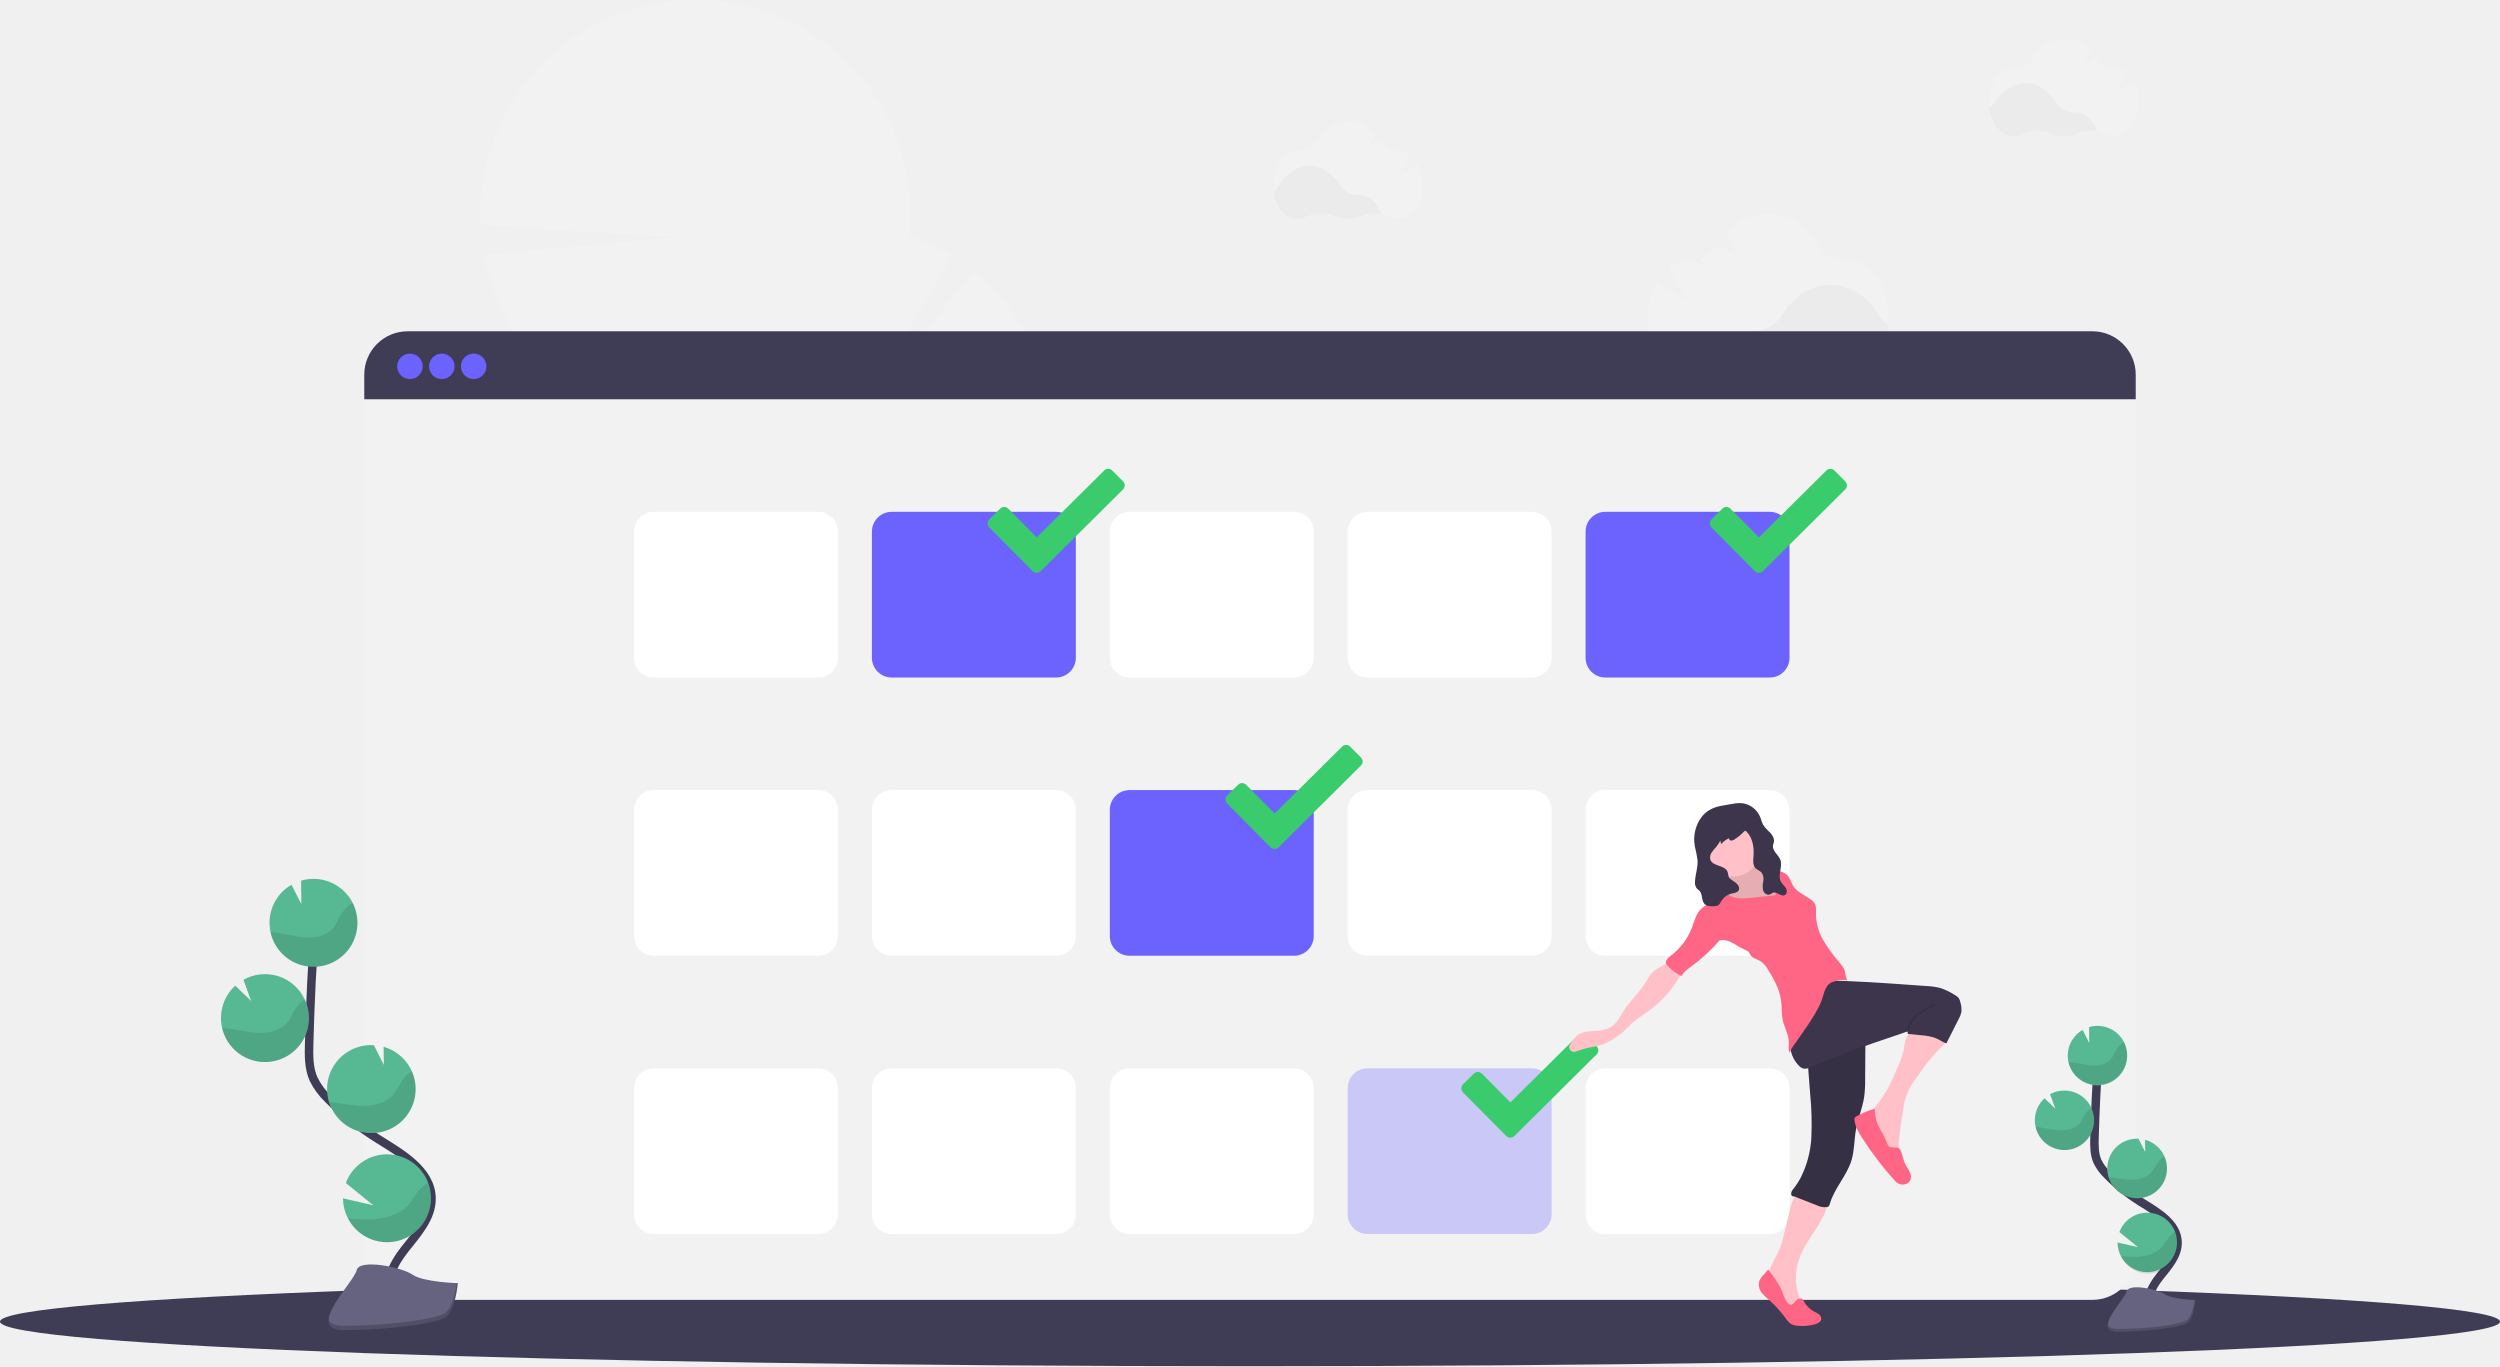
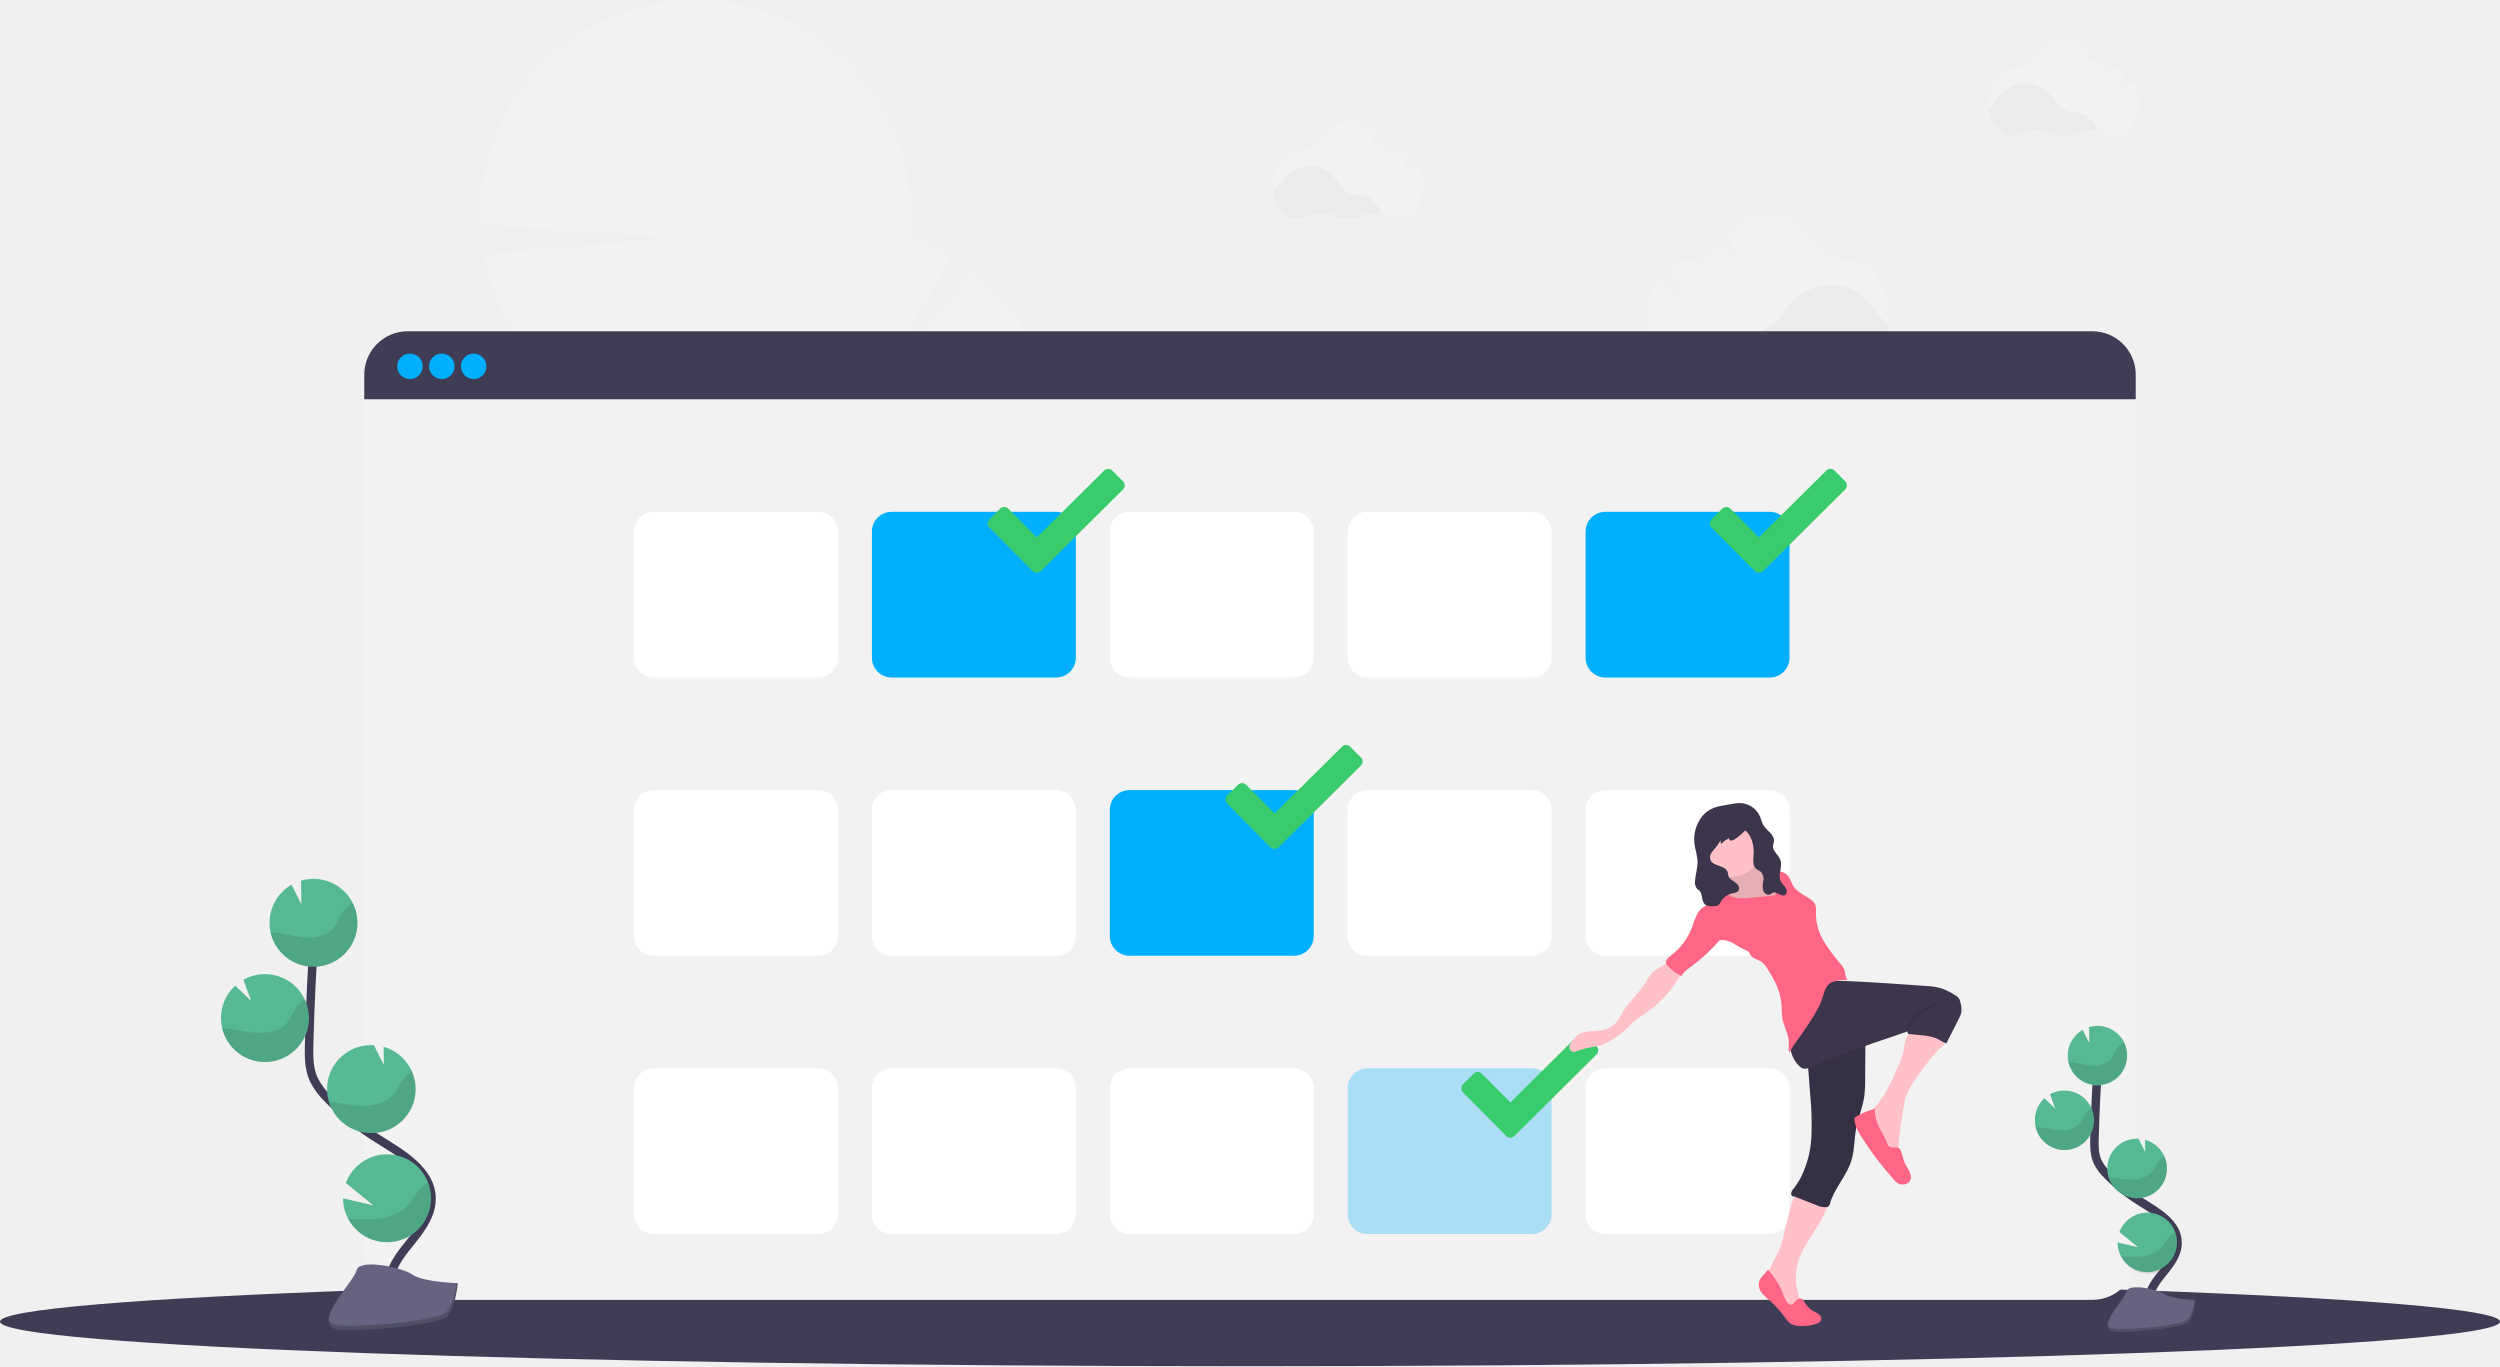
<svg xmlns="http://www.w3.org/2000/svg" id="af276b94-b3c8-433b-9b31-66faa65c3372" data-name="Layer 1" width="1177" height="643.22" viewBox="0 0 1177 643.22">
  <path d="M469.83,256.31l-51,63.17,40.65-70.43a101.89,101.89,0,0,0-19.68-9.36,101.35,101.35,0,1,0-202.11-5.53l92.12,6.06-90.5,8.13A101.5,101.5,0,0,0,284.19,315l50.43-32.72-41.94,37.6a101.56,101.56,0,0,0,12.88,5.54A101.33,101.33,0,0,0,373,431,101.34,101.34,0,0,0,510.86,535.32a34.76,34.76,0,0,0,4.69,11.17,33.28,33.28,0,0,0,12.83,11.89,34.62,34.62,0,0,0,18.21,28.54,34.68,34.68,0,0,0,18.21,28.53A34.66,34.66,0,0,0,583,644a33.4,33.4,0,0,0,5.38,16.64c8.23,12.89,22.89,18.25,32.74,12s11.16-21.83,2.93-34.73A33.44,33.44,0,0,0,611.24,626,34.68,34.68,0,0,0,593,597.43a34.66,34.66,0,0,0-18.22-28.53,34.62,34.62,0,0,0-18.21-28.53,33.39,33.39,0,0,0-5.39-16.64,34.6,34.6,0,0,0-8-8.86,101.33,101.33,0,0,0-35.91-169.55,101.41,101.41,0,0,0-37.43-89Z" transform="translate(-11.5 -128.39)" fill="#f2f2f2" />
  <path d="M679.07,205.6l-9.1,5.77,5.53-10.05a9,9,0,0,0-5.51-2h-.14a10.79,10.79,0,0,1-1.89-.14l-3.09,2,1.33-2.41a11,11,0,0,1-5.4-4.09l-5.52,3.5,3.49-6.34a16.17,16.17,0,0,0-12.37-6.26c-5.75,0-10.86,3.42-14.16,8.74a10.57,10.57,0,0,1-9.36,5h-.31c-6.34,0-11.48,7.19-11.48,16s5.14,16.05,11.48,16.05a8.62,8.62,0,0,0,4-1,16.56,16.56,0,0,1,13.89-.27,14.52,14.52,0,0,0,11.81,0,16.58,16.58,0,0,1,13.77.27,8.61,8.61,0,0,0,4,1c6.34,0,11.48-7.18,11.48-16.05A20.28,20.28,0,0,0,679.07,205.6Z" transform="translate(-11.5 -128.39)" fill="#f2f2f2" />
  <path d="M661.92,229.09a17,17,0,0,0-9.83,1.07,14.52,14.52,0,0,1-11.81,0,16.58,16.58,0,0,0-13.9.27,8.55,8.55,0,0,1-4,1c-5.64,0-10.32-5.67-11.3-13.15a10.93,10.93,0,0,0,2.82-3c3.3-5.32,8.42-8.73,14.16-8.73s10.79,3.37,14.09,8.63a10.85,10.85,0,0,0,9.36,5.14h.15C656.15,220.25,660,223.85,661.92,229.09Z" transform="translate(-11.5 -128.39)" opacity="0.03" />
  <path d="M1016.07,166.6l-9.1,5.77,5.53-10.05a9,9,0,0,0-5.51-2h-.14a10.79,10.79,0,0,1-1.89-.14l-3.09,2,1.33-2.41a11,11,0,0,1-5.4-4.09l-5.52,3.5,3.49-6.34a16.17,16.17,0,0,0-12.37-6.26c-5.75,0-10.86,3.42-14.16,8.74a10.57,10.57,0,0,1-9.36,5h-.31c-6.34,0-11.48,7.19-11.48,16s5.14,16.05,11.48,16.05a8.62,8.62,0,0,0,4-1,16.56,16.56,0,0,1,13.89-.27,14.52,14.52,0,0,0,11.81,0,16.58,16.58,0,0,1,13.77.27,8.61,8.61,0,0,0,4,1c6.34,0,11.48-7.18,11.48-16.05A20.28,20.28,0,0,0,1016.07,166.6Z" transform="translate(-11.5 -128.39)" fill="#f2f2f2" />
  <path d="M998.92,190.09a17,17,0,0,0-9.83,1.07,14.52,14.52,0,0,1-11.81,0,16.58,16.58,0,0,0-13.9.27,8.55,8.55,0,0,1-4,1c-5.64,0-10.32-5.67-11.3-13.15a10.93,10.93,0,0,0,2.82-3c3.3-5.32,8.42-8.73,14.16-8.73s10.79,3.37,14.09,8.63a10.85,10.85,0,0,0,9.36,5.14h.15C993.15,181.25,997,184.85,998.92,190.09Z" transform="translate(-11.5 -128.39)" opacity="0.03" />
  <path d="M791.34,261,806,270.32l-8.88-16.15a14.48,14.48,0,0,1,8.85-3.15h.23a17.08,17.08,0,0,0,3-.22l4.95,3.14L812,250.08a17.78,17.78,0,0,0,8.67-6.58l8.87,5.62L824,238.93c5.19-6.22,12.18-10,19.87-10,9.23,0,17.44,5.48,22.75,14a17,17,0,0,0,15,8.11h.5c10.18,0,18.43,11.54,18.43,25.78s-8.25,25.79-18.43,25.79a13.86,13.86,0,0,1-6.43-1.61,26.59,26.59,0,0,0-22.31-.43,23.28,23.28,0,0,1-19,0,26.64,26.64,0,0,0-22.12.43,13.9,13.9,0,0,1-6.35,1.57c-10.19,0-18.44-11.54-18.44-25.79A32.78,32.78,0,0,1,791.34,261Z" transform="translate(-11.5 -128.39)" fill="#f2f2f2" />
  <path d="M818.89,298.77a27.36,27.36,0,0,1,15.8,1.72,23.28,23.28,0,0,0,19,0,26.61,26.61,0,0,1,22.32.43,13.82,13.82,0,0,0,6.42,1.61c9.05,0,16.57-9.11,18.14-21.13a17.44,17.44,0,0,1-4.52-4.88c-5.31-8.54-13.52-14-22.75-14s-17.33,5.42-22.64,13.88a17.44,17.44,0,0,1-15,8.25h-.23C828.17,284.58,821.93,290.36,818.89,298.77Z" transform="translate(-11.5 -128.39)" opacity="0.03" />
  <ellipse cx="588.5" cy="622.22" rx="588.5" ry="21" fill="#3f3d56" />
  <rect x="171.5" y="155.97" width="834" height="456" rx="20.42" fill="#f2f2f2" />
  <path d="M1017,304.78v11.58H183V304.78a20.42,20.42,0,0,1,20.42-20.42H996.58A20.42,20.42,0,0,1,1017,304.78Z" transform="translate(-11.5 -128.39)" fill="#3f3d56" />
-   <circle cx="193" cy="172.47" r="6" fill="#6c63ff" />
-   <circle cx="208" cy="172.47" r="6" fill="#6c63ff" />
-   <circle cx="223" cy="172.47" r="6" fill="#6c63ff" />
+   <circle cx="193" cy="172.47" r="6" fill="#00b0ff" />
+   <circle cx="208" cy="172.47" r="6" fill="#00b0ff" />
+   <circle cx="223" cy="172.47" r="6" fill="#00b0ff" />
  <path d="M347.5,503.86" transform="translate(-11.5 -128.39)" fill="none" stroke="#f2f2f2" stroke-miterlimit="10" stroke-width="2" />
  <path d="M333.5,502.86" transform="translate(-11.5 -128.39)" fill="none" stroke="#f2f2f2" stroke-miterlimit="10" stroke-width="2" />
  <rect x="298.5" y="240.97" width="96" height="78" rx="9.29" fill="#fff" />
-   <rect x="410.5" y="240.97" width="96" height="78" rx="9.29" fill="#6c63ff" />
+   <rect x="410.5" y="240.97" width="96" height="78" rx="9.29" fill="#00b0ff" />
  <rect x="522.5" y="240.97" width="96" height="78" rx="9.29" fill="#fff" />
  <rect x="634.5" y="240.97" width="96" height="78" rx="9.29" fill="#fff" />
-   <rect x="746.5" y="240.97" width="96" height="78" rx="9.29" fill="#6c63ff" />
+   <rect x="746.5" y="240.97" width="96" height="78" rx="9.29" fill="#00b0ff" />
  <rect x="298.5" y="371.97" width="96" height="78" rx="9.29" fill="#fff" />
  <rect x="410.5" y="371.97" width="96" height="78" rx="9.29" fill="#fff" />
-   <rect x="522.5" y="371.97" width="96" height="78" rx="9.29" fill="#6c63ff" />
+   <rect x="522.5" y="371.97" width="96" height="78" rx="9.29" fill="#00b0ff" />
  <rect x="634.5" y="371.97" width="96" height="78" rx="9.29" fill="#fff" />
  <rect x="746.5" y="371.97" width="96" height="78" rx="9.29" fill="#fff" />
  <rect x="298.5" y="502.97" width="96" height="78" rx="9.29" fill="#fff" />
  <rect x="410.5" y="502.97" width="96" height="78" rx="9.29" fill="#fff" />
  <rect x="522.5" y="502.97" width="96" height="78" rx="9.29" fill="#fff" />
-   <rect x="634.5" y="502.97" width="96" height="78" rx="9.29" fill="#6c63ff" opacity="0.3" />
+   <rect x="634.5" y="502.97" width="96" height="78" rx="9.29" fill="#00b0ff" opacity="0.3" />
  <rect x="746.5" y="502.97" width="96" height="78" rx="9.29" fill="#fff" />
  <path d="M540.22,355l-5.06-5.09a2.68,2.68,0,0,0-3.81,0l-31.76,31.49-13.43-13.54a2.66,2.66,0,0,0-3.78,0l-5.11,5.05a2.72,2.72,0,0,0,0,3.82l20.39,20.55a2.72,2.72,0,0,0,3.82,0l38.74-38.46A2.68,2.68,0,0,0,540.22,355Z" transform="translate(-11.5 -128.39)" fill="#3acc6c" />
  <path d="M880.22,355l-5.06-5.09a2.68,2.68,0,0,0-3.81,0l-31.76,31.49-13.43-13.54a2.66,2.66,0,0,0-3.78,0l-5.11,5.05a2.72,2.72,0,0,0,0,3.82l20.39,20.55a2.72,2.72,0,0,0,3.82,0l38.74-38.46A2.68,2.68,0,0,0,880.22,355Z" transform="translate(-11.5 -128.39)" fill="#3acc6c" />
  <path d="M652.22,485l-5.06-5.09a2.68,2.68,0,0,0-3.81,0l-31.76,31.49-13.43-13.54a2.66,2.66,0,0,0-3.78,0l-5.11,5.05a2.72,2.72,0,0,0,0,3.82l20.39,20.55a2.72,2.72,0,0,0,3.82,0l38.74-38.46A2.68,2.68,0,0,0,652.22,485Z" transform="translate(-11.5 -128.39)" fill="#3acc6c" />
  <path d="M763.22,621l-5.06-5.09a2.68,2.68,0,0,0-3.81,0l-31.76,31.49-13.43-13.54a2.66,2.66,0,0,0-3.78,0l-5.11,5a2.72,2.72,0,0,0,0,3.82l20.39,20.55a2.72,2.72,0,0,0,3.82,0l38.74-38.46A2.68,2.68,0,0,0,763.22,621Z" transform="translate(-11.5 -128.39)" fill="#3acc6c" />
  <path d="M1023.9,746.78c-3-5.51.4-12.27,4.29-17.18s8.61-10,8.51-16.29c-.15-9-9.7-14.32-17.33-19.09a84,84,0,0,1-15.56-12.51,22.8,22.8,0,0,1-4.78-6.4c-1.58-3.52-1.54-7.52-1.44-11.37q.51-19.26,1.91-38.49" transform="translate(-11.5 -128.39)" fill="none" stroke="#3f3d56" stroke-miterlimit="10" stroke-width="4" />
  <path d="M985,624.75a14,14,0,0,1,7-11.5l3.14,6.22-.1-7.53a14.22,14.22,0,0,1,4.63-.56A14,14,0,1,1,985,624.75Z" transform="translate(-11.5 -128.39)" fill="#57b894" />
  <path d="M1010,719.74a14,14,0,1,0-.68-11.3l8.77,7.13-9.65-2.23A14,14,0,0,0,1010,719.74Z" transform="translate(-11.5 -128.39)" fill="#57b894" />
  <path d="M1017,692.49A14,14,0,0,0,1021.4,665l.08,5.78-3.18-6.29h0a14,14,0,0,0-14.67,13.36,13.84,13.84,0,0,0,.6,4.79A14,14,0,0,0,1017,692.49Z" transform="translate(-11.5 -128.39)" fill="#57b894" />
  <path d="M982.88,669.82a14,14,0,1,0-6.21-26.27l2.48,6.8-5.1-4.9a14,14,0,0,0-4.53,9.69,13.79,13.79,0,0,0,.35,3.87A14,14,0,0,0,982.88,669.82Z" transform="translate(-11.5 -128.39)" fill="#57b894" />
  <path d="M986.88,628.49c3.24.35,6.39,1.36,9.64,1.56s6.82-.57,8.88-3.1c1.1-1.36,1.66-3.08,2.59-4.57a10,10,0,0,1,3.54-3.33,14,14,0,1,1-26.24,9.32Q986.09,628.4,986.88,628.49Z" transform="translate(-11.5 -128.39)" opacity="0.1" />
  <path d="M982.88,669.82a14,14,0,0,0,13.35-20,10.37,10.37,0,0,0-2.82,2.82c-1,1.51-1.61,3.26-2.78,4.64-2.19,2.57-5.92,3.41-9.31,3.26s-6.66-1.12-10-1.43c-.47,0-.94-.07-1.42-.08A14,14,0,0,0,982.88,669.82Z" transform="translate(-11.5 -128.39)" opacity="0.1" />
  <path d="M1017,692.49a14,14,0,0,0,13.46-19.76,11.48,11.48,0,0,0-3,2.85c-1.09,1.54-1.77,3.31-3,4.73-2.37,2.64-6.35,3.57-9.93,3.49s-6.83-.93-10.28-1.2A14,14,0,0,0,1017,692.49Z" transform="translate(-11.5 -128.39)" opacity="0.1" />
  <path d="M1010,719.74a14,14,0,0,0,25.59-11.45,13.59,13.59,0,0,0-3.08,2.75c-1.34,1.62-2.22,3.47-3.76,5-2.87,2.82-7.5,4-11.63,4.09A60,60,0,0,1,1010,719.74Z" transform="translate(-11.5 -128.39)" opacity="0.1" />
  <path d="M1045.07,740.43s-11.08-.34-14.42-2.72-17-5.21-17.86-1.4-16.65,19-4.15,19.06,29.06-2,32.4-4S1045.07,740.43,1045.07,740.43Z" transform="translate(-11.5 -128.39)" fill="#656380" />
  <path d="M1008.42,754.05c12.51.1,29.06-1.95,32.39-4,2.54-1.55,3.55-7.09,3.89-9.65h.37s-.7,8.94-4,11-19.89,4.08-32.4,4c-3.61,0-4.85-1.31-4.78-3.21C1004.36,753.31,1005.73,754,1008.42,754.05Z" transform="translate(-11.5 -128.39)" opacity="0.2" />
  <path d="M195.79,741.86c-4.39-8.12.59-18.08,6.31-25.33s12.7-14.78,12.56-24c-.22-13.27-14.3-21.1-25.56-28.14a124.61,124.61,0,0,1-22.94-18.44,33.79,33.79,0,0,1-7-9.44c-2.33-5.19-2.26-11.09-2.11-16.78q.72-28.4,2.8-56.75" transform="translate(-11.5 -128.39)" fill="none" stroke="#3f3d56" stroke-miterlimit="10" stroke-width="4" />
  <path d="M138.41,561.93a20.68,20.68,0,0,1,10.33-17l4.64,9.17-.14-11.1a20.7,20.7,0,1,1-14.83,18.89Z" transform="translate(-11.5 -128.39)" fill="#57b894" />
  <path d="M175.32,702a20.69,20.69,0,1,0-1-16.66l12.92,10.51L173,692.56A20.61,20.61,0,0,0,175.32,702Z" transform="translate(-11.5 -128.39)" fill="#57b894" />
  <path d="M185.54,661.82a20.7,20.7,0,0,0,6.56-40.6l.11,8.52-4.69-9.27h-.05a20.7,20.7,0,1,0-1.93,41.35Z" transform="translate(-11.5 -128.39)" fill="#57b894" />
  <path d="M135.3,628.39a20.71,20.71,0,0,0,21.64-19.71,20.44,20.44,0,0,0-2-9.81,20.67,20.67,0,0,0-28.83-9.21l3.65,10-7.52-7.22a20.7,20.7,0,0,0,13,35.93Z" transform="translate(-11.5 -128.39)" fill="#57b894" />
  <path d="M141.2,567.44c4.77.53,9.42,2,14.21,2.31s10.06-.85,13.09-4.58c1.63-2,2.45-4.54,3.83-6.73a14.77,14.77,0,0,1,5.21-4.91,20.7,20.7,0,1,1-38.69,13.74C139.63,567.3,140.42,567.36,141.2,567.44Z" transform="translate(-11.5 -128.39)" opacity="0.1" />
  <path d="M135.3,628.39a20.71,20.71,0,0,0,21.64-19.71,20.44,20.44,0,0,0-2-9.81,15.39,15.39,0,0,0-4.16,4.16c-1.47,2.23-2.37,4.8-4.1,6.84-3.22,3.79-8.73,5-13.72,4.8s-9.82-1.64-14.79-2.1c-.69-.06-1.39-.11-2.09-.13A20.69,20.69,0,0,0,135.3,628.39Z" transform="translate(-11.5 -128.39)" opacity="0.1" />
  <path d="M185.54,661.82a20.69,20.69,0,0,0,19.85-29.14,16.69,16.69,0,0,0-4.37,4.21c-1.61,2.27-2.61,4.88-4.5,7-3.49,3.89-9.36,5.26-14.65,5.14-5.12-.12-10.06-1.37-15.15-1.76A20.71,20.71,0,0,0,185.54,661.82Z" transform="translate(-11.5 -128.39)" opacity="0.1" />
  <path d="M175.32,702a20.7,20.7,0,0,0,37.73-16.89,20.9,20.9,0,0,0-4.55,4c-2,2.4-3.26,5.12-5.54,7.36-4.23,4.15-11.06,5.86-17.14,6A89.06,89.06,0,0,1,175.32,702Z" transform="translate(-11.5 -128.39)" opacity="0.1" />
  <path d="M227,732.51s-16.33-.5-21.26-4-25.12-7.69-26.34-2.07-24.55,28-6.11,28.11,42.85-2.87,47.76-5.87S227,732.51,227,732.51Z" transform="translate(-11.5 -128.39)" fill="#656380" />
  <path d="M173,752.58c18.44.15,42.85-2.87,47.76-5.86,3.74-2.28,5.24-10.46,5.73-14.23l.55,0s-1,13.17-5.95,16.16-29.32,6-47.76,5.87c-5.32,0-7.16-1.94-7.06-4.74C167,751.49,169,752.55,173,752.58Z" transform="translate(-11.5 -128.39)" opacity="0.2" />
  <path d="M872.76,692a4.83,4.83,0,0,0-.32,1.31c-1.59,10.47-10.74,18.2-14.08,28.25a27.1,27.1,0,0,0,1.18,19.87,6.57,6.57,0,0,1,.91,2.87c0,1-.8,2.09-1.81,2-2.42-.16-4.33-2-6.35-3.3a22.61,22.61,0,0,1-6.46-6,11.18,11.18,0,0,1-1.91-8.43c1.2-5.46,5.37-10.33,6.67-15.77L854,698.69a22.07,22.07,0,0,1,2.8-7.53,4.65,4.65,0,0,1,2.36-2,5.58,5.58,0,0,1,1.78-.14C864.89,689.19,869,690.67,872.76,692Z" transform="translate(-11.5 -128.39)" fill="#ffc1c7" />
  <path d="M858.75,739.77a1.89,1.89,0,0,1,1.08.08,2.68,2.68,0,0,1,1,1.28,11.72,11.72,0,0,0,4.71,4.73,13.63,13.63,0,0,1,2.3,1.3,2.67,2.67,0,0,1,1.11,2.28c-.16,1.31-1.59,2-2.85,2.39a21.38,21.38,0,0,1-8.34.73,7.31,7.31,0,0,1-3-.84,8.87,8.87,0,0,1-2.31-2.34,58,58,0,0,0-7.4-8.39,32.4,32.4,0,0,1-3.88-3.61,6.44,6.44,0,0,1-1.63-4.88c.39-2.6,2.85-4.3,4.4-6.43,2.49,3.2,5,6.45,6.52,10.21a29.35,29.35,0,0,0,1.86,4.39c.71,1.17,1.73,2.52,3,1.76S856.9,740.09,858.75,739.77Z" transform="translate(-11.5 -128.39)" fill="#ff6584" />
  <path d="M888.81,615.27a13.16,13.16,0,0,1,.89,5.92l-.09,14.93a60,60,0,0,1-.46,8.69c-.79,5.19-2.92,10.1-3.85,15.27-.88,4.85-.71,9.89-2.14,14.61-2.22,7.31-8.1,13.1-10.17,20.46a2.32,2.32,0,0,1-.59,1.19,1.71,1.71,0,0,1-.84.36,8.93,8.93,0,0,1-4.81-.9L856,691.58c-.74.32-1.25-.53-1.21-1.35a3.91,3.91,0,0,1,1.07-2.13,35.75,35.75,0,0,0,3.46-5.33,47.89,47.89,0,0,0,5-19.29,142.59,142.59,0,0,0-.59-20q-.55-7.22-1.1-14.42c-.17-2.29-.3-4.77,1-6.68s3.51-2.7,5.64-3.36A91.68,91.68,0,0,1,888.81,615.27Z" transform="translate(-11.5 -128.39)" fill="#3c354c" />
  <path d="M888.81,615.27a13.16,13.16,0,0,1,.89,5.92l-.09,14.93a60,60,0,0,1-.46,8.69c-.79,5.19-2.92,10.1-3.85,15.27-.88,4.85-.71,9.89-2.14,14.61-2.22,7.31-8.1,13.1-10.17,20.46a2.32,2.32,0,0,1-.59,1.19,1.71,1.71,0,0,1-.84.36,8.93,8.93,0,0,1-4.81-.9L856,691.58c-.74.32-1.25-.53-1.21-1.35a3.91,3.91,0,0,1,1.07-2.13,35.75,35.75,0,0,0,3.46-5.33,47.89,47.89,0,0,0,5-19.29,142.59,142.59,0,0,0-.59-20q-.55-7.22-1.1-14.42c-.17-2.29-.3-4.77,1-6.68s3.51-2.7,5.64-3.36A91.68,91.68,0,0,1,888.81,615.27Z" transform="translate(-11.5 -128.39)" opacity="0.1" />
  <path d="M912.35,637.89a31.09,31.09,0,0,0-3.59,6.91,37,37,0,0,0-1.21,5.62c-1.4,8.83-2.81,17.74-2.27,26.66a5.62,5.62,0,0,1-5-1.24,14.29,14.29,0,0,1-3.27-4.23,45,45,0,0,1-2.69-5.38,33.69,33.69,0,0,1-2.55-13.11,2.26,2.26,0,0,1,.18-1.07,2.47,2.47,0,0,1,.53-.63c5.87-5.56,9.25-13.19,12.48-20.6a38.1,38.1,0,0,0,2.68-7.57c.53-2.64.57-5.56,2.24-7.67,1.5-1.88,4-2.67,6.34-3a11.93,11.93,0,0,1,5.12.21c1.82.56,6.13,2.69,6.38,4.84s-3.59,4.9-4.84,6.33A121.86,121.86,0,0,0,912.35,637.89Z" transform="translate(-11.5 -128.39)" fill="#ffc1c7" />
  <path d="M908.78,677c1.28,2.15,3.07,4.55,2.16,6.87s-4.24,2.84-6.24,1.41a9.62,9.62,0,0,1-1.56-1.5,153.83,153.83,0,0,1-15-19.74c-1.66-2.59-3.28-5.35-3.56-8.41a1.76,1.76,0,0,1,.14-1,1.93,1.93,0,0,1,.78-.66,38.84,38.84,0,0,1,8.66-3.6,18.37,18.37,0,0,0,2.56,9.75,46.56,46.56,0,0,1,3.3,6.68c.68,1.68,1.38,1.81,3.13,1.83,1.41,0,2.42-.17,3.1,1.26C907.33,672.13,907.41,674.7,908.78,677Z" transform="translate(-11.5 -128.39)" fill="#ff6584" />
  <path d="M871.3,590c12.86.2,25.7,1.1,38.53,2l8.34.59a31.16,31.16,0,0,1,7.27,1.08,31.91,31.91,0,0,1,6.44,3.19,5.65,5.65,0,0,1,1.8,1.44,5.39,5.39,0,0,1,.76,2,11.39,11.39,0,0,1,.47,4.62,11.27,11.27,0,0,1-1.23,3.17l-5.84,11.54c-1.87-.61-3.32-1.83-5.15-2.55a25.41,25.41,0,0,0-6.82-1.3l-6.08-.6a1.73,1.73,0,0,1-.17-1.2c-5.34,1.86-10.66,3.59-16,5.45-9.8,3.41-19.62,6.83-29.06,11.15-1.4.64-3,1.31-4.43.77a4.61,4.61,0,0,1-1.39-.92,14.29,14.29,0,0,1-4.3-8.37,31.22,31.22,0,0,1,.14-9.55c.9-6.51,2.87-13.32,7.85-17.61C865.06,592.57,867.82,589.91,871.3,590Z" transform="translate(-11.5 -128.39)" fill="#3c354c" />
  <path d="M922.46,601.24a61.52,61.52,0,0,0-8.26,4.84,6.72,6.72,0,0,0-1.09.89,8.16,8.16,0,0,0-.67.88,16.52,16.52,0,0,0-2.82,5.62" transform="translate(-11.5 -128.39)" fill="none" stroke="#000" stroke-miterlimit="10" opacity="0.1" />
  <path d="M790.1,585.65c-1.8,1.51-2.86,3.69-4.13,5.67-3.05,4.8-7.43,8.66-10.44,13.49-1.29,2.08-2.36,4.38-4.2,6-2.2,2-5.24,2.69-8.18,2.92-2.65.19-5.45.06-7.79,1.33-2,1.1-3.4,3.09-4.68,5l0,.06a2.26,2.26,0,0,0,2.7,3.36,40.25,40.25,0,0,1,6.63-1.93,42,42,0,0,0,5.9-1.34,27.59,27.59,0,0,0,5.28-2.81,34.32,34.32,0,0,0,4.15-2.91c1.61-1.37,3-3,4.52-4.45a70.68,70.68,0,0,1,7-5.08,53.4,53.4,0,0,0,15.64-17.09,3.88,3.88,0,0,0,.71-2.27,4.11,4.11,0,0,0-1-2c-1.77-2.25-3.38-4.09-5.84-2C794.43,583.21,792,584,790.1,585.65Z" transform="translate(-11.5 -128.39)" fill="#ffc1c7" />
  <path d="M840.41,536.92a3,3,0,0,0,.64,1.76c.66.67,1.75.53,2.69.47a8.89,8.89,0,0,1,7.06,2.45c1.71,1.79,2.38,4.32,2.78,6.77a12.58,12.58,0,0,1-.18,6.16,9.46,9.46,0,0,1-5.09,5.14,23.77,23.77,0,0,1-7.18,1.76,17.93,17.93,0,0,1-6.2,0c-2.43-.56-4.54-2-6.73-3.21a36.86,36.86,0,0,1-4.43-2.5,7,7,0,0,1-2.89-4.06,2.2,2.2,0,0,1,.73-2.35,4.16,4.16,0,0,1,1.12-.34,4.74,4.74,0,0,0,3.41-3.35c.67-2.59-.94-5.2-1.1-7.87a3.73,3.73,0,0,1,.47-2.23,4.9,4.9,0,0,1,2.25-1.6l5-2.24a29.91,29.91,0,0,1,4.71-2.09c1.59-.41,1.7.69,2,2C839.84,533.38,840.17,535.15,840.41,536.92Z" transform="translate(-11.5 -128.39)" fill="#ffc1c7" />
  <path d="M840.41,536.92a3,3,0,0,0,.64,1.76c.66.67,1.75.53,2.69.47a8.89,8.89,0,0,1,7.06,2.45c1.71,1.79,2.38,4.32,2.78,6.77a12.58,12.58,0,0,1-.18,6.16,9.46,9.46,0,0,1-5.09,5.14,23.77,23.77,0,0,1-7.18,1.76,17.93,17.93,0,0,1-6.2,0c-2.43-.56-4.54-2-6.73-3.21a36.86,36.86,0,0,1-4.43-2.5,7,7,0,0,1-2.89-4.06,2.2,2.2,0,0,1,.73-2.35,4.16,4.16,0,0,1,1.12-.34,4.74,4.74,0,0,0,3.41-3.35c.67-2.59-.94-5.2-1.1-7.87a3.73,3.73,0,0,1,.47-2.23,4.9,4.9,0,0,1,2.25-1.6l5-2.24a29.91,29.91,0,0,1,4.71-2.09c1.59-.41,1.7.69,2,2C839.84,533.38,840.17,535.15,840.41,536.92Z" transform="translate(-11.5 -128.39)" opacity="0.1" />
  <circle cx="815.9" cy="400.24" r="12.47" fill="#ffc1c7" />
  <path d="M841.89,540a17.15,17.15,0,0,1,5.86-1.48,6.93,6.93,0,0,1,5.46,2.16c1.17,1.37,1.56,3.22,2.49,4.75,1.84,3,5.43,4.37,8.3,6.42a6.26,6.26,0,0,1,1.72,1.68c1,1.52.73,3.47.71,5.27a25.46,25.46,0,0,0,3.67,12.62A74.48,74.48,0,0,0,878,582.13a10.68,10.68,0,0,1,1.72,2.55c.7,1.68.5,3.71,1.54,5.2a14.53,14.53,0,0,0-7.37,1c-3.61,1.49-3.78,6.77-5.48,10.29-3.14,6.51-7.5,12.34-11.65,18.26A23.32,23.32,0,0,0,854,624c-.74-1.57-.23-3.44-.32-5.17-.2-3.87-2.44-7.34-3.07-11.16a52.67,52.67,0,0,1-.33-5.76,27.56,27.56,0,0,0-1.87-8.5,54.57,54.57,0,0,0-4.44-8.33,11.76,11.76,0,0,0-3.35-4c-1.66-1.08-3.95-1.39-5-3.07a6.7,6.7,0,0,0-1-1.62,3.74,3.74,0,0,0-1.16-.59,51.09,51.09,0,0,1-5.92-3.28c-2-1.09-4.27-1.9-6.48-1.41a80,80,0,0,1-13.83,12.68c-1.58,1.16-3.28,2.35-4.06,4.15a21.12,21.12,0,0,1-6.57-4.91,3.33,3.33,0,0,1-.7-1c-.51-1.46,1-2.77,2.2-3.69a29.9,29.9,0,0,0,9.94-13.23c1.29-3.39,2.14-7.29,5.08-9.42a17.49,17.49,0,0,0,2.63-1.85,33.28,33.28,0,0,0,2-3.12,5.29,5.29,0,0,1,5.55-1.88,24.52,24.52,0,0,1,3.31,1.59c2.77,1.25,5.95,1,9,.66l11.71-1.19a4,4,0,0,0-.86-3.8,11.63,11.63,0,0,0-1.55-1.23A8.61,8.61,0,0,1,841.89,540Z" transform="translate(-11.5 -128.39)" fill="#ff6584" />
  <path d="M834,507.08a10.78,10.78,0,0,1,6.27,6.14,25.06,25.06,0,0,0,1.32,3.51,20.25,20.25,0,0,0,3.25,3.62c1.12,1.19,2.08,2.74,1.82,4.35-.1.6-.36,1.16-.44,1.75-.35,2.59,2.59,4.37,3.49,6.82,1.17,3.22-1.38,7.06.18,10.1.59,1.14,1.66,2,2.33,3s.74,2.8-.39,3.41c-1.76.95-3.8-1.83-5.67-1.1-.48.19-.85.6-1.32.81-1.31.59-2.84-.57-3.27-1.94a10.21,10.21,0,0,1,.08-4.26,5.15,5.15,0,0,0-.8-4.09c-.76-.87-2-1.21-2.79-2-1.44-1.46-1.17-3.81-1-5.85.31-4.12-.43-8.63-3.38-11.53a.75.75,0,0,0-.53-.29.85.85,0,0,0-.53.33,24.9,24.9,0,0,1-4.48,3.71,2.82,2.82,0,0,1-1.6.58c-.57,0-1.14-.58-1-1.13a11.75,11.75,0,0,0-3.74,2.74,3.91,3.91,0,0,1-.3-1.72,16.13,16.13,0,0,1-2,3.06,24.91,24.91,0,0,0-2.2,2.72,4,4,0,0,0-.56,3.33c1.12,3.21,6.83,2.47,8.07,5.64.27.71.26,1.49.54,2.19.55,1.36,2,2,3.2,2.9s2.24,2.43,1.52,3.7c-.63,1.09-2.1,1.21-3.32,1.49a8,8,0,0,0-5,3.76,4.72,4.72,0,0,1-1.29,1.77,3.63,3.63,0,0,1-1.63.4c-1.7.14-3.65.18-4.82-1-1.57-1.65-.83-4.65-2.43-6.27-.37-.36-.83-.62-1.18-1a4.46,4.46,0,0,1-.89-3.35c.16-3.33,1.39-6.59,1.2-9.92a56.74,56.74,0,0,0-1.27-6.54A17.6,17.6,0,0,1,813,512.53c2.72-3.19,6.27-4.44,10.29-5C826.87,507,830.33,505.75,834,507.08Z" transform="translate(-11.5 -128.39)" fill="#3c354c" />
</svg>
